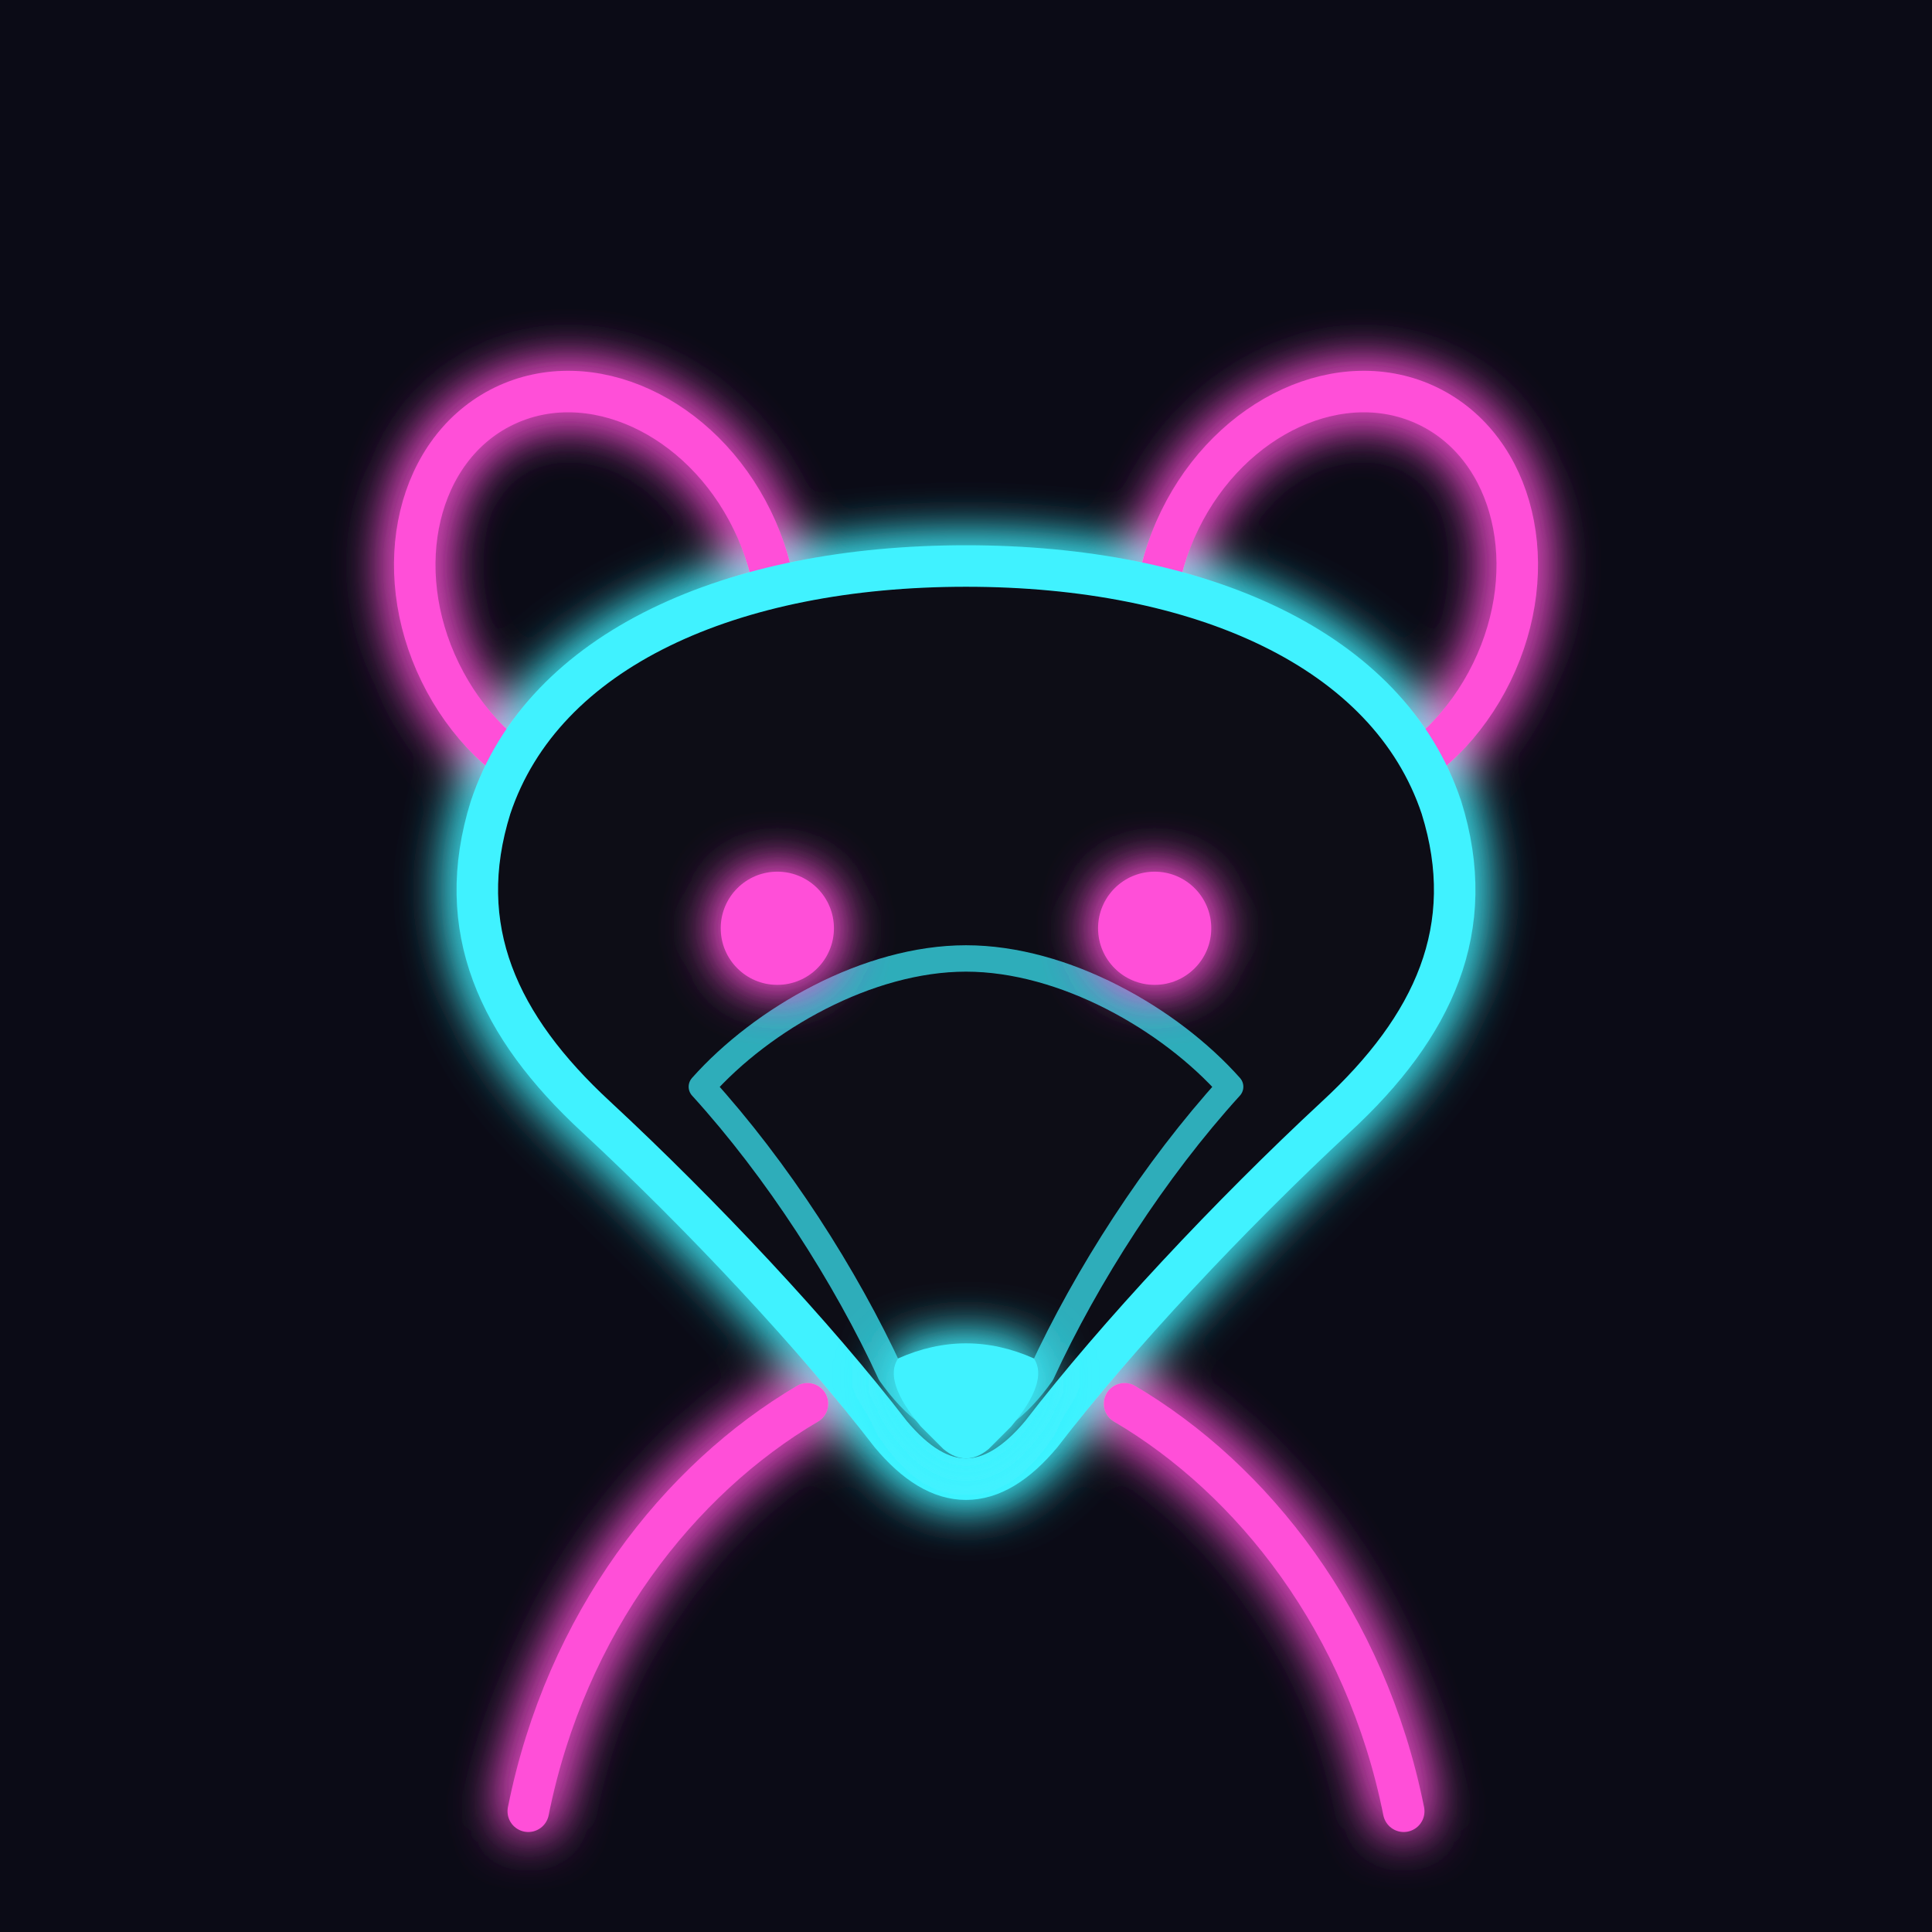
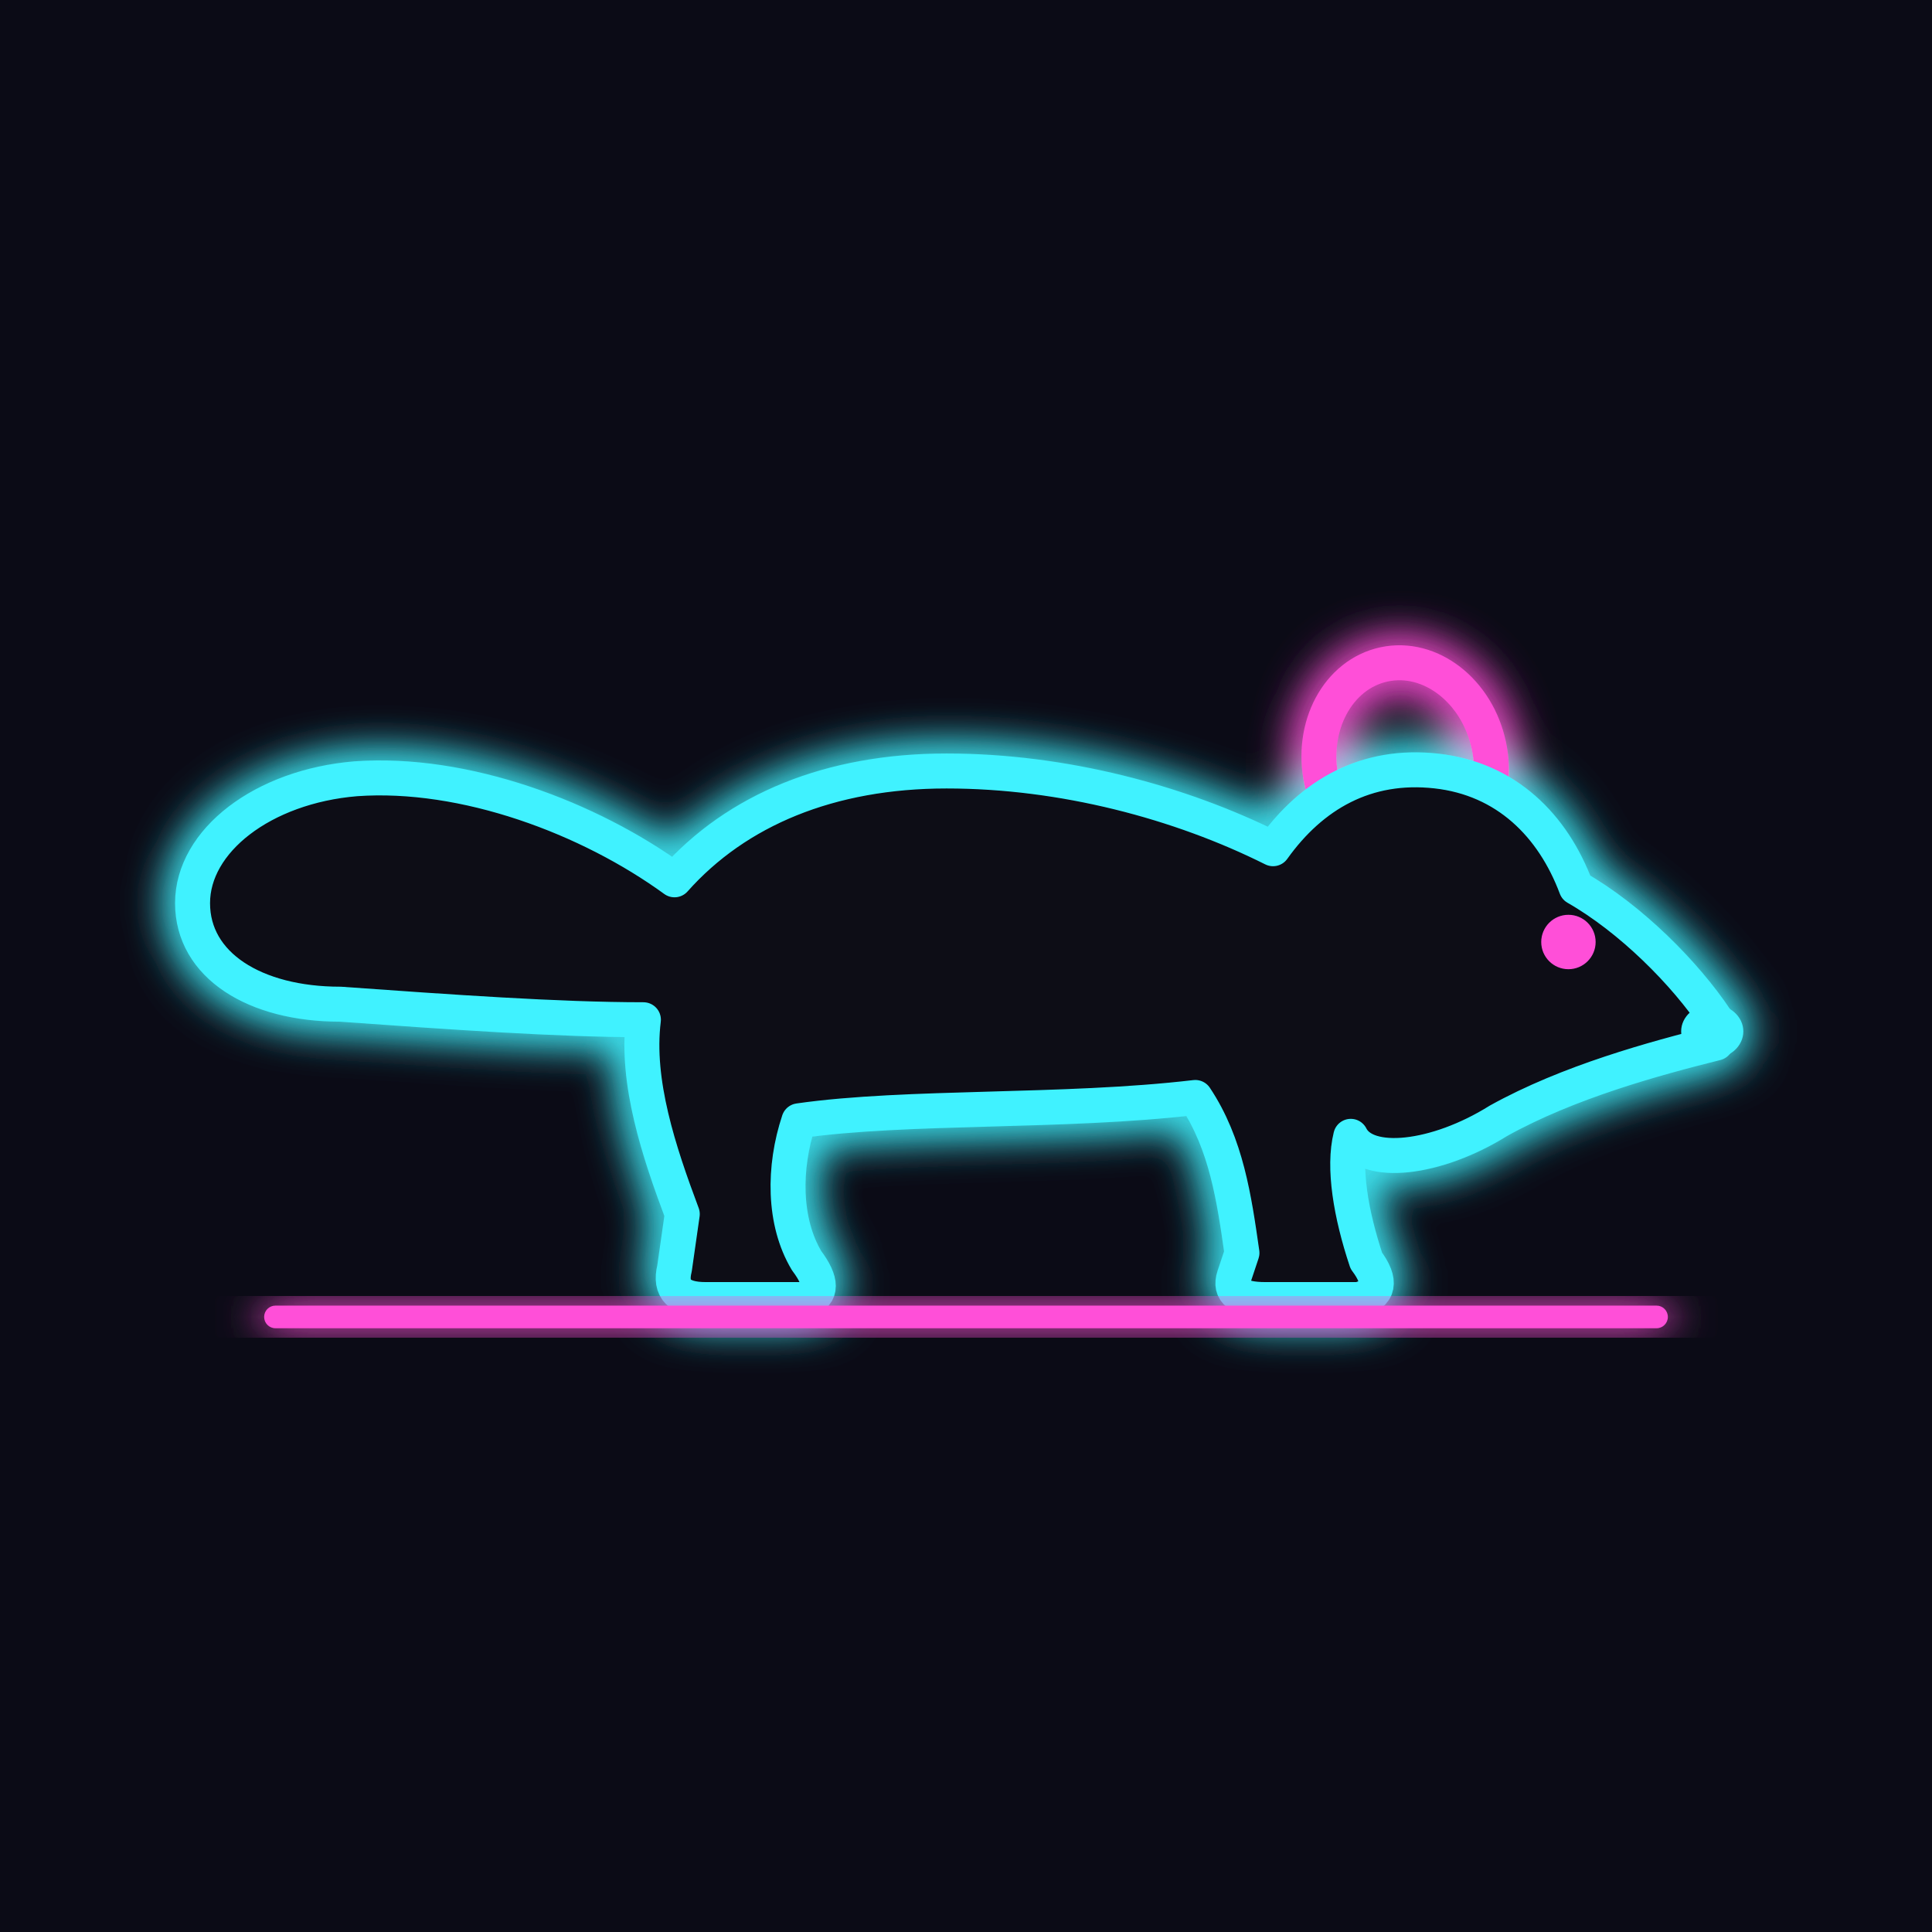
<svg xmlns="http://www.w3.org/2000/svg" viewBox="0 0 512 512">
  <defs>
-     <filter id="glow" x="-20%" y="-20%" width="140%" height="140%">
-       <feGaussianBlur stdDeviation="7" result="b" />
+     <filter id="glow" x="-20%" y="-40%" width="140%" height="180%">
+       <feGaussianBlur stdDeviation="6" result="b" />
      <feMerge>
        <feMergeNode in="b" />
        <feMergeNode in="b" />
        <feMergeNode in="SourceGraphic" />
      </feMerge>
    </filter>
  </defs>
  <rect width="512" height="512" fill="#0B0B16" />
-   <g filter="url(#glow)" fill="none" stroke-linecap="round" stroke-linejoin="round" stroke-width="11">
-     <ellipse cx="158" cy="158" rx="46" ry="56" transform="rotate(-26 158 158)" stroke="#FF4FD8" />
-     <ellipse cx="354" cy="158" rx="46" ry="56" transform="rotate(26 354 158)" stroke="#FF4FD8" />
-     <path d="M256 150C318 150 368 172 382 214C392 246 380 272 354 296C326 322 296 354 276 380Q256 404 236 380C216 354 186 322 158 296C132 272 120 246 130 214C144 172 194 150 256 150Z" fill="#0B0B16" />
-     <path d="M256 150C318 150 368 172 382 214C392 246 380 272 354 296C326 322 296 354 276 380Q256 404 236 380C216 354 186 322 158 296C132 272 120 246 130 214C144 172 194 150 256 150Z" stroke="#3FF2FF" />
-     <path d="M256 254C282 254 310 270 326 288C306 310 288 338 276 364Q256 392 236 364C224 338 206 310 186 288C202 270 230 254 256 254Z" stroke="#3FF2FF" stroke-width="7" opacity=".7" />
-     <path d="M140 480C150 430 180 392 214 372M372 480C362 430 332 392 298 372" stroke="#FF4FD8" />
+   <g transform="translate(256 262) scale(1.03) translate(-237 -222)">
+     <g filter="url(#glow)" fill="none" stroke-linejoin="round" stroke-linecap="round" stroke-width="9">
+       <ellipse cx="350" cy="164" rx="22" ry="26" transform="rotate(-12 350 164)" stroke="#FF4FD8" />
+       <path d="M430 230C422 218 408 204 394 196C388 180 376 168 358 166C340 164 326 172 316 186C292 174 262 166 232 166C202 166 178 176 162 194C140 178 108 166 80 168C56 170 38 184 38 200C38 216 54 226 76 226C104 228 132 230 154 230C152 246 158 264 164 280L162 294Q160 302 170 302L196 302Q202 300 196 292C190 282 190 268 194 256C222 252 262 254 296 250C304 262 306 276 308 290L306 296Q304 302 314 302L338 302Q346 300 340 292C336 280 334 268 336 260C340 268 358 266 374 256C392 246 414 240 430 236Z" fill="#0B0B16" stroke="#3FF2FF" />
+       <circle cx="392" cy="210" r="7" fill="#FF4FD8" stroke="none" />
+       <ellipse cx="429" cy="233" rx="8" ry="7" fill="#3FF2FF" stroke="none" />
+     </g>
  </g>
-   <g filter="url(#glow)">
-     <circle cx="206" cy="246" r="15" fill="#FF4FD8" />
-     <circle cx="306" cy="246" r="15" fill="#FF4FD8" />
-     <path d="M238 360Q256 352 274 360Q278 366 268 378L262 384Q256 389 250 384L244 378Q234 366 238 360Z" fill="#3FF2FF" />
-   </g>
+   <rect x="70" y="346" width="372" height="6" rx="3" fill="#FF4FD8" filter="url(#glow)" />
</svg>
